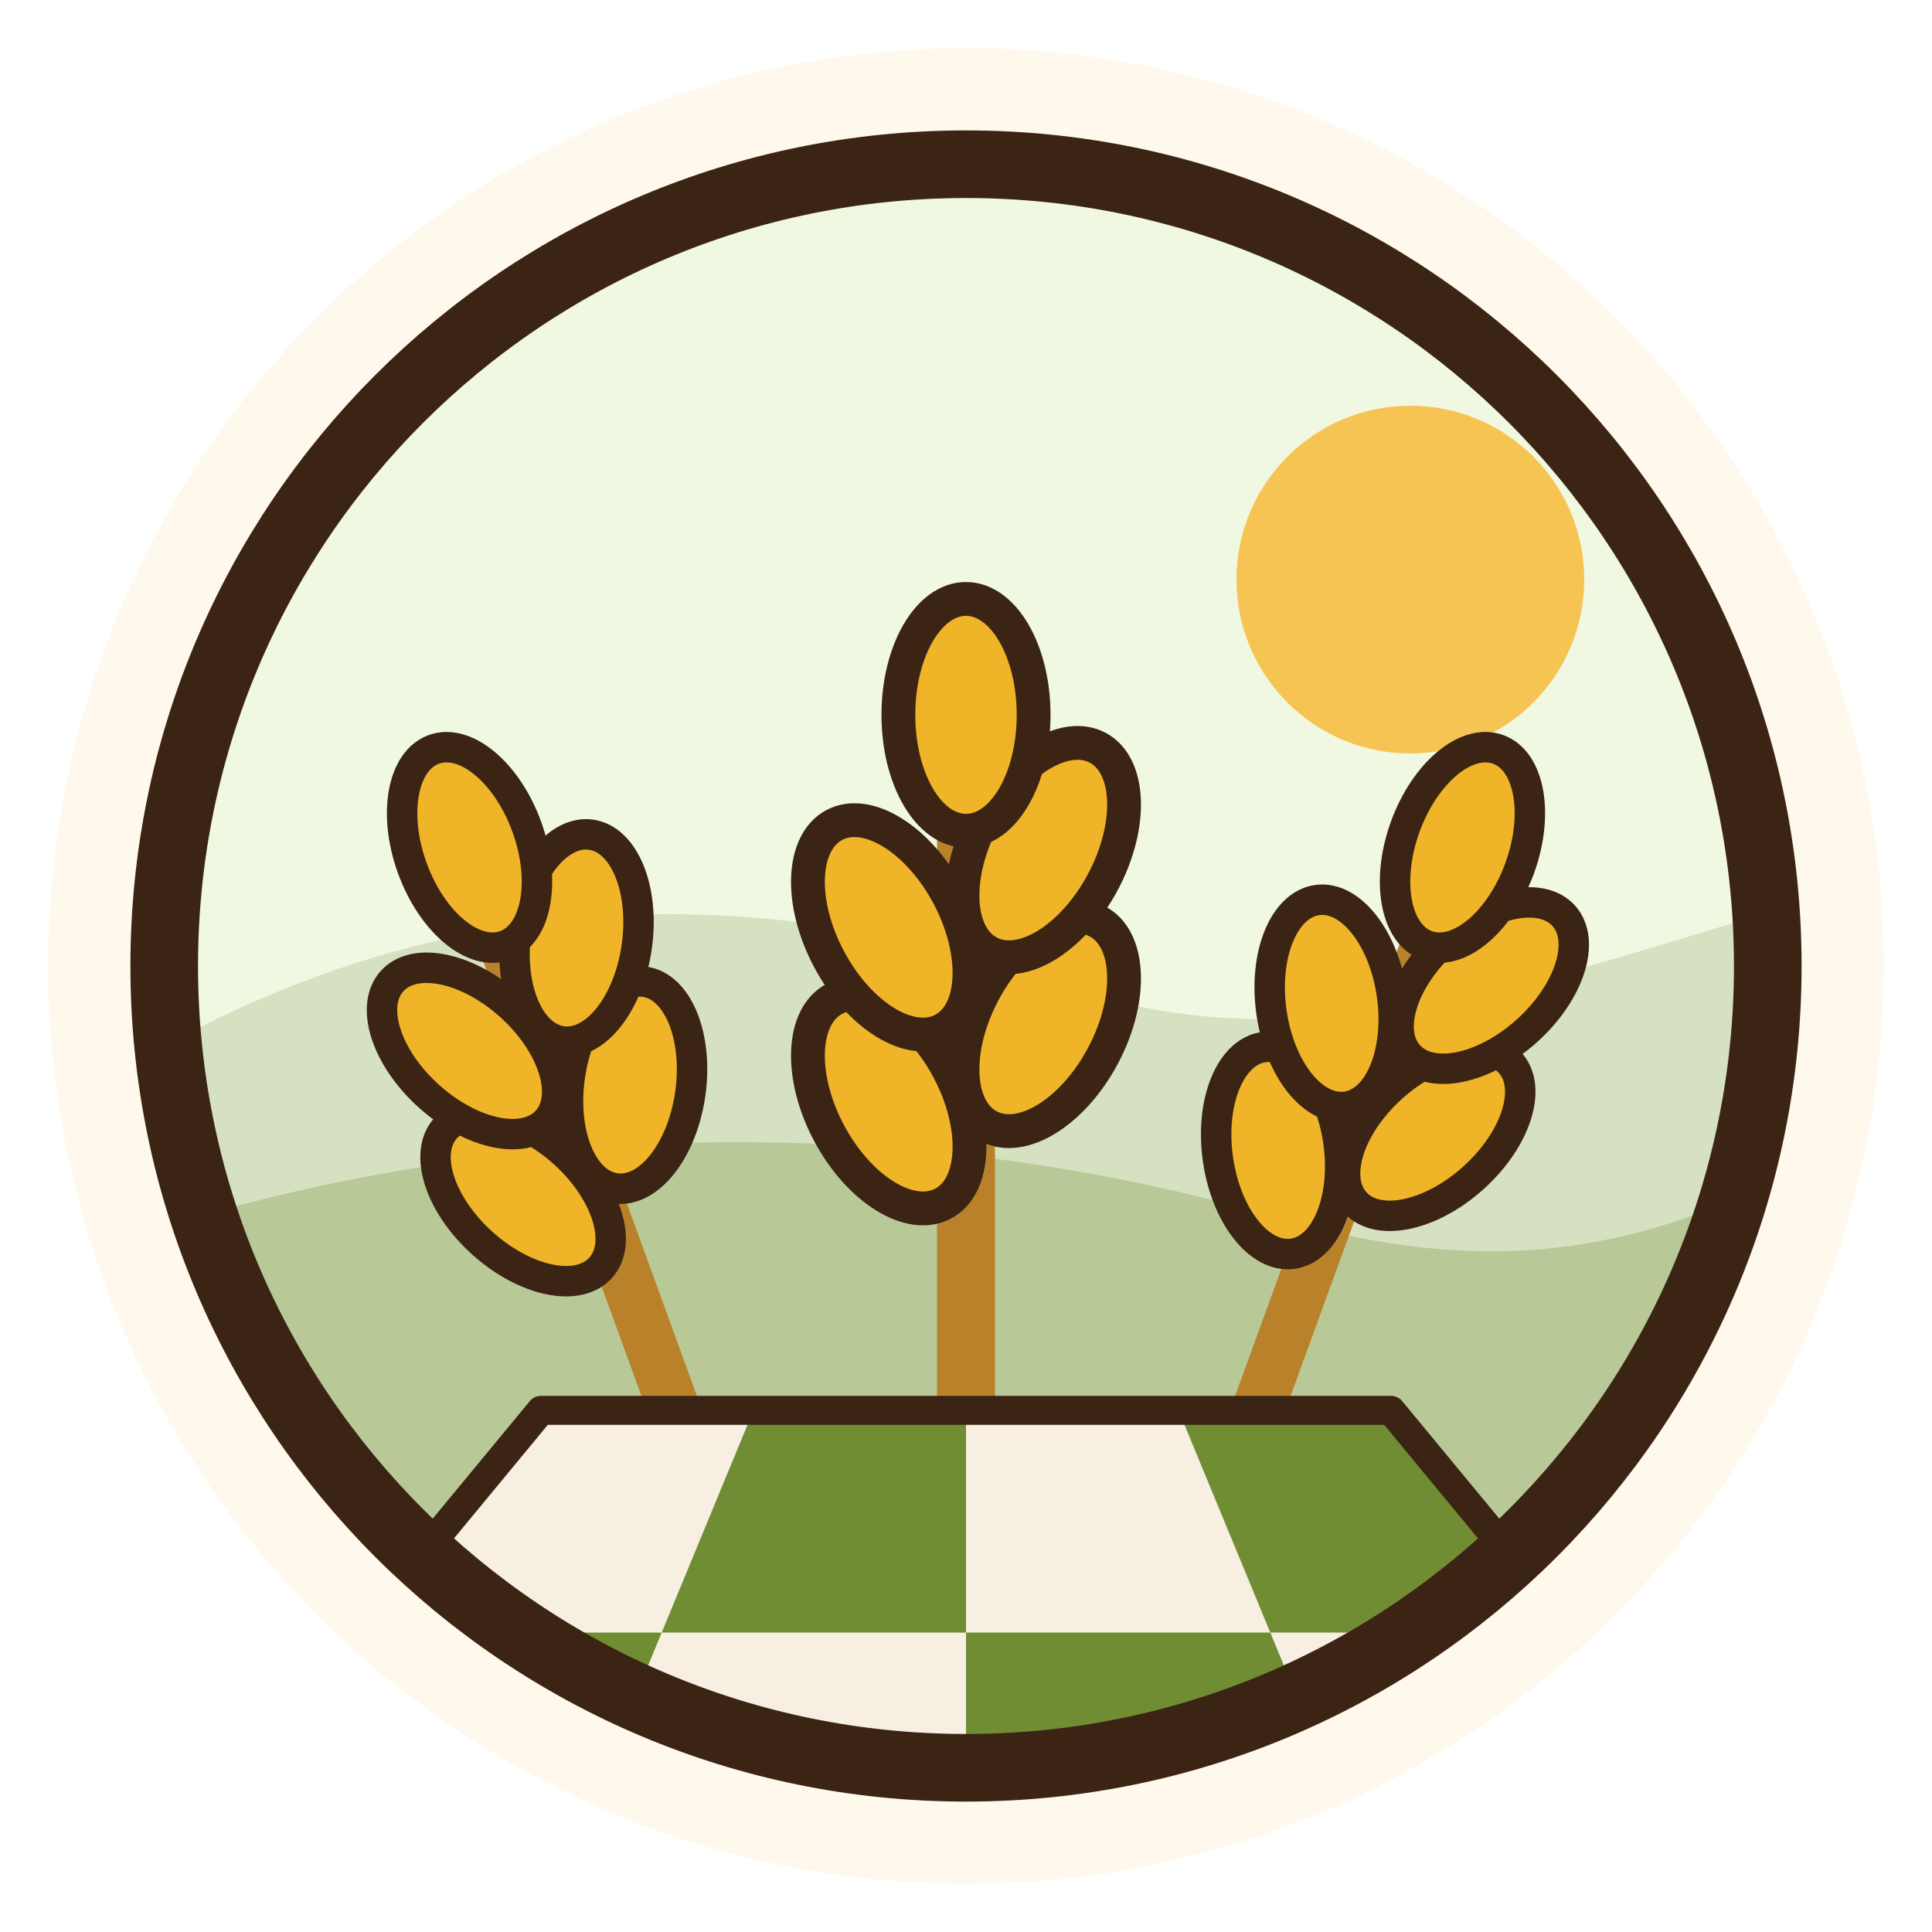
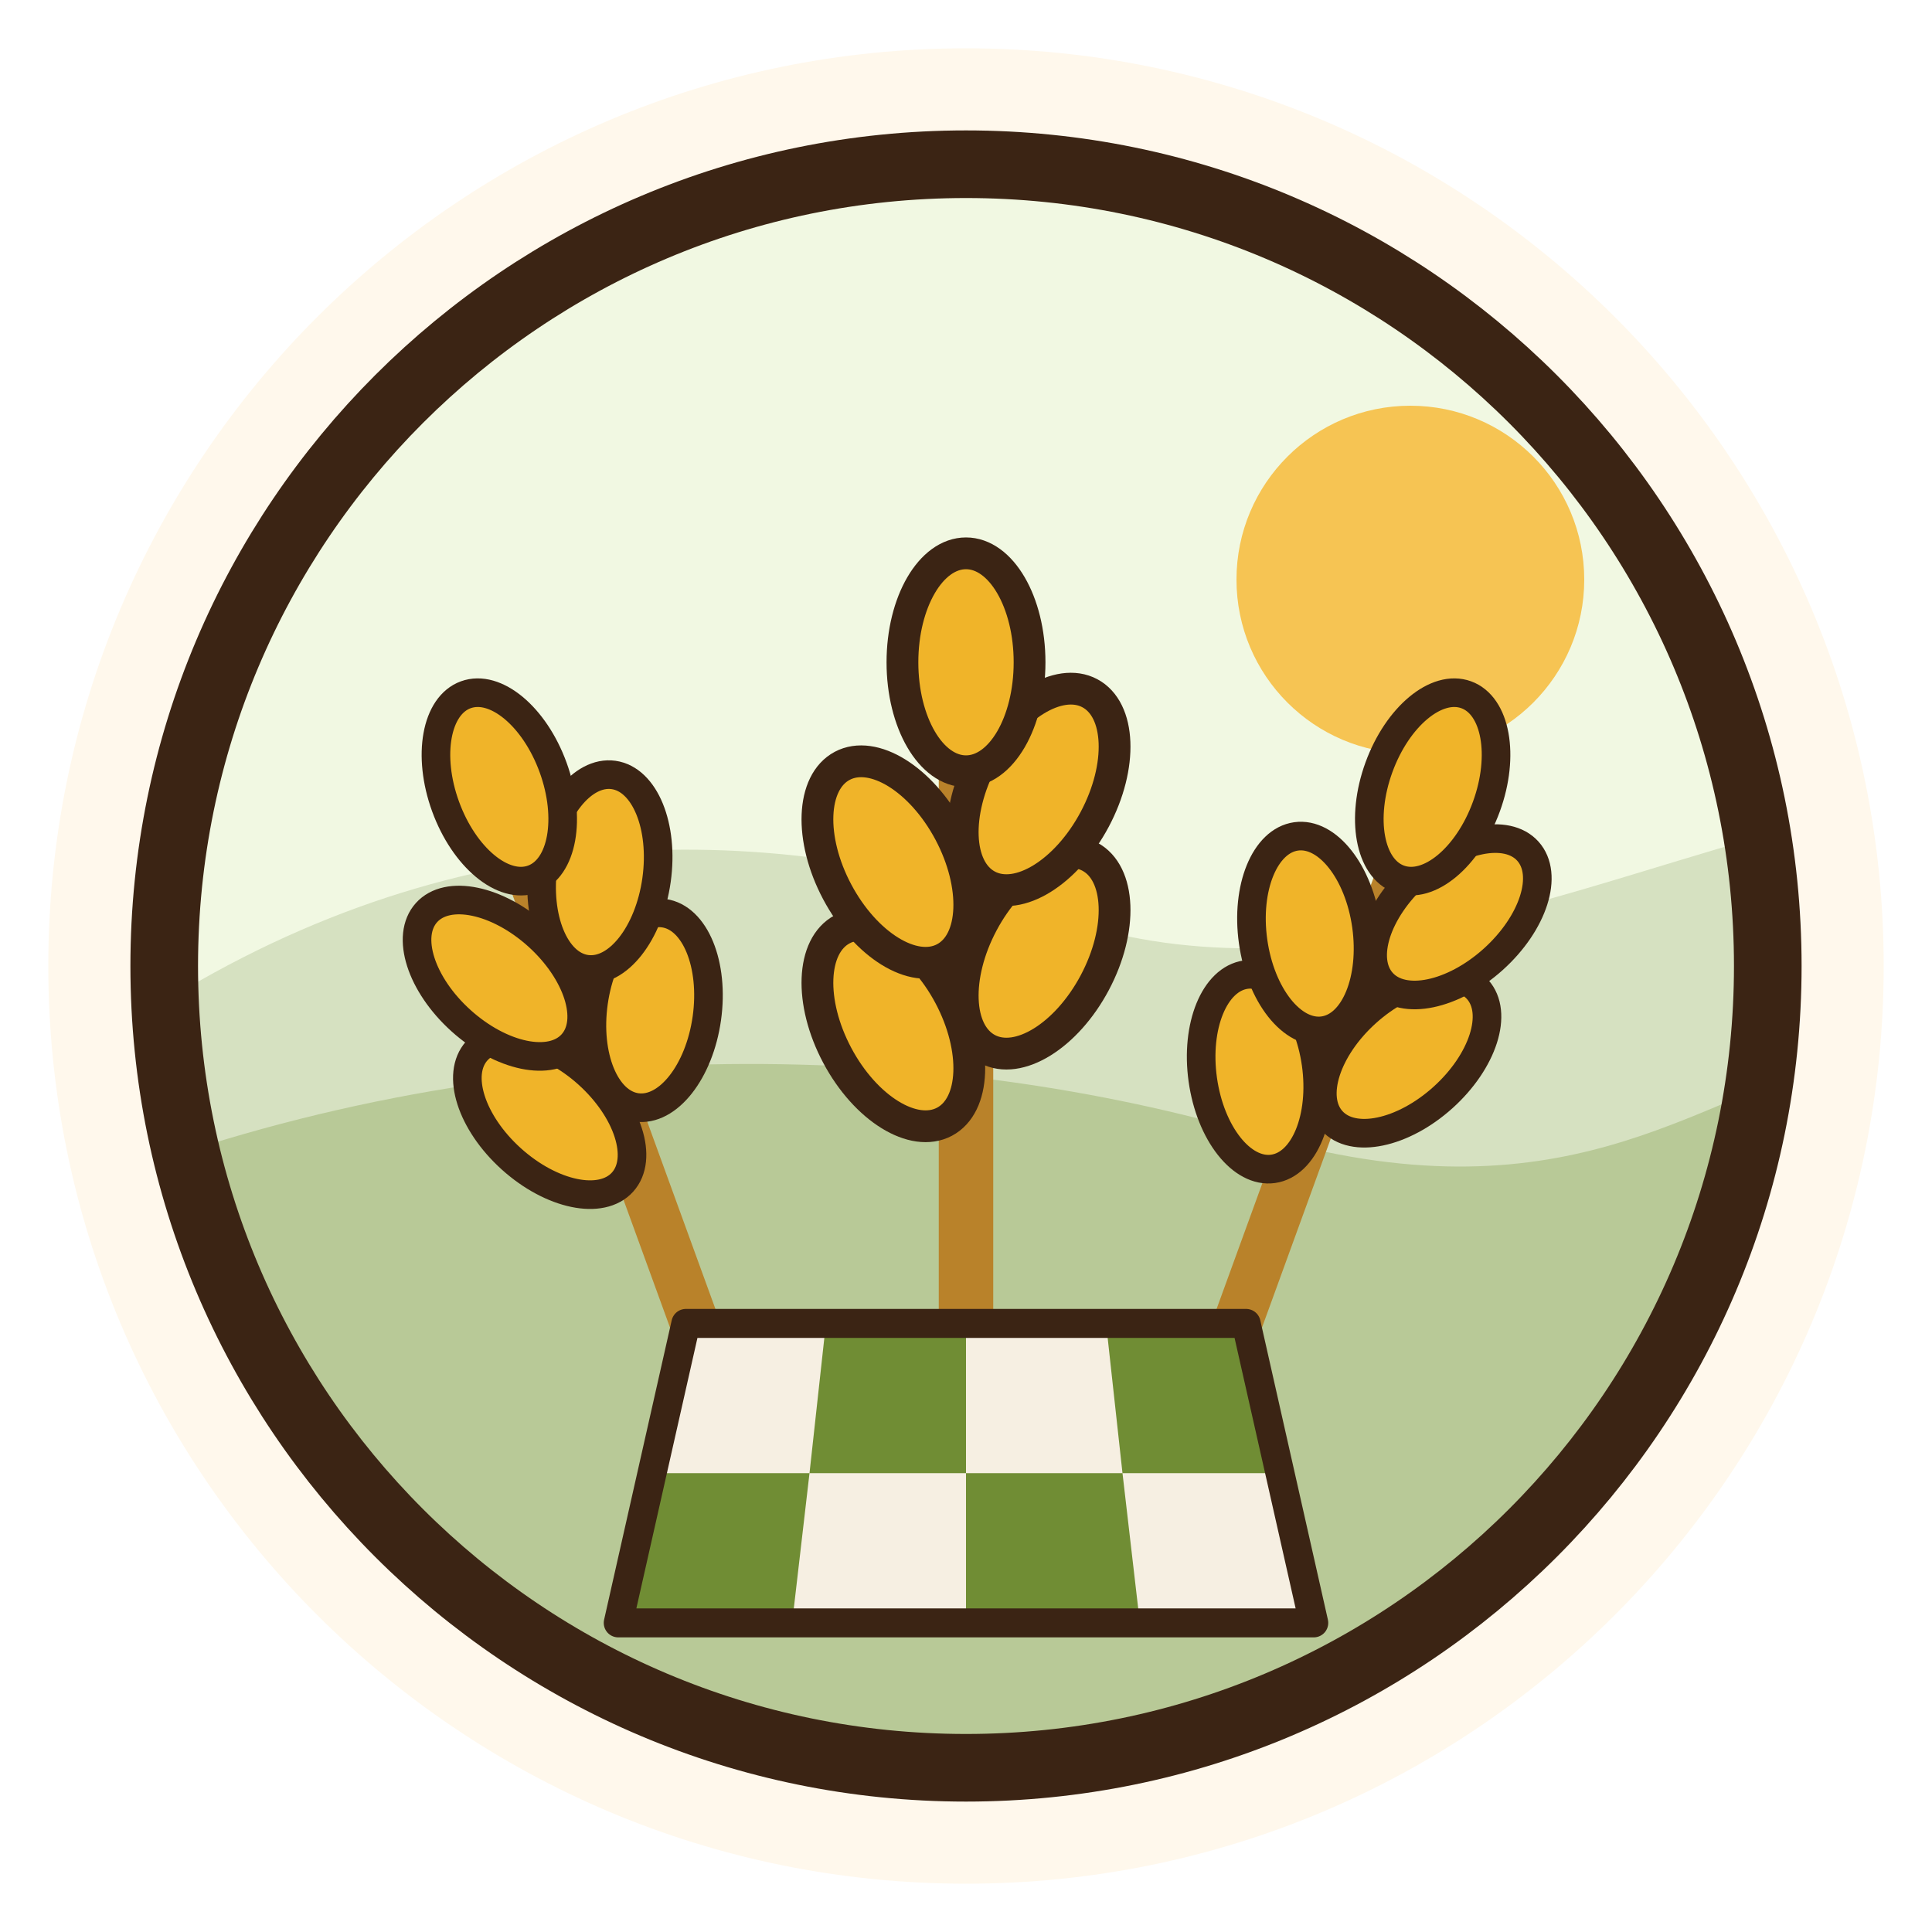
<svg xmlns="http://www.w3.org/2000/svg" viewBox="0 0 200 200" role="img" aria-labelledby="t">
  <defs>
    <clipPath id="c">
      <circle cx="100" cy="100" r="82" />
    </clipPath>
  </defs>
  <circle cx="100" cy="100" r="95" fill="#fff8ec" />
  <g clip-path="url(#c)">
    <rect width="200" height="200" fill="#f1f8e2" />
    <circle cx="146" cy="60" r="18" fill="#f6c453" />
-     <path d="M14 110C48 90 82 92 110 102S168 98 192 92V200H14Z" fill="#d6e1c1" />
-     <path d="M8 130C52 114 98 116 132 126S180 122 196 118V200H8Z" fill="#b8c997" />
-     <g stroke="#3b2414" stroke-width="3.5" stroke-linejoin="round" stroke-linecap="round">
-       <g transform="translate(72 152) rotate(-20) scale(.9)">
-         <path d="M0 0V-70" fill="none" stroke="#b9822a" stroke-width="6" />
-         <g fill="#f0b429">
-           <ellipse cx="-8" cy="-36" rx="7" ry="12" transform="rotate(-28 -8 -36)" />
-           <ellipse cx="8" cy="-44" rx="7" ry="12" transform="rotate(28 8 -44)" />
-           <ellipse cx="-8" cy="-54" rx="7" ry="12" transform="rotate(-28 -8 -54)" />
-           <ellipse cx="8" cy="-62" rx="7" ry="12" transform="rotate(28 8 -62)" />
-           <ellipse cx="0" cy="-76" rx="7" ry="12" />
+     <g transform="translate(100 140) scale(.94) translate(-100 -150)">
+       <path d="M14 110C48 90 82 92 110 102S168 98 192 92V200H14Z" fill="#d6e1c1" />
+       <path d="M8 130C52 114 98 116 132 126S180 122 196 118V200H8Z" fill="#b8c997" />
+       <g stroke="#3b2414" stroke-width="3.5" stroke-linejoin="round" stroke-linecap="round">
+         <g transform="translate(72 152) rotate(-20) scale(.9)">
+           <path d="M0 0V-70" fill="none" stroke="#b9822a" stroke-width="6" />
+           <g fill="#f0b429">
+             <ellipse cx="-8" cy="-36" rx="7" ry="12" transform="rotate(-28 -8 -36)" />
+             <ellipse cx="8" cy="-44" rx="7" ry="12" transform="rotate(28 8 -44)" />
+             <ellipse cx="-8" cy="-54" rx="7" ry="12" transform="rotate(-28 -8 -54)" />
+             <ellipse cx="8" cy="-62" rx="7" ry="12" transform="rotate(28 8 -62)" />
+             <ellipse cx="0" cy="-76" rx="7" ry="12" />
+           </g>
        </g>
-       </g>
-       <g transform="translate(128 152) rotate(20) scale(.9)">
-         <path d="M0 0V-70" fill="none" stroke="#b9822a" stroke-width="6" />
-         <g fill="#f0b429">
-           <ellipse cx="-8" cy="-36" rx="7" ry="12" transform="rotate(-28 -8 -36)" />
-           <ellipse cx="8" cy="-44" rx="7" ry="12" transform="rotate(28 8 -44)" />
-           <ellipse cx="-8" cy="-54" rx="7" ry="12" transform="rotate(-28 -8 -54)" />
-           <ellipse cx="8" cy="-62" rx="7" ry="12" transform="rotate(28 8 -62)" />
-           <ellipse cx="0" cy="-76" rx="7" ry="12" />
+         <g transform="translate(128 152) rotate(20) scale(.9)">
+           <path d="M0 0V-70" fill="none" stroke="#b9822a" stroke-width="6" />
+           <g fill="#f0b429">
+             <ellipse cx="-8" cy="-36" rx="7" ry="12" transform="rotate(-28 -8 -36)" />
+             <ellipse cx="8" cy="-44" rx="7" ry="12" transform="rotate(28 8 -44)" />
+             <ellipse cx="-8" cy="-54" rx="7" ry="12" transform="rotate(-28 -8 -54)" />
+             <ellipse cx="8" cy="-62" rx="7" ry="12" transform="rotate(28 8 -62)" />
+             <ellipse cx="0" cy="-76" rx="7" ry="12" />
+           </g>
        </g>
-       </g>
-       <g transform="translate(100 150)">
-         <path d="M0 0V-70" fill="none" stroke="#b9822a" stroke-width="6" />
-         <g fill="#f0b429">
-           <ellipse cx="-8" cy="-36" rx="7" ry="12" transform="rotate(-28 -8 -36)" />
-           <ellipse cx="8" cy="-44" rx="7" ry="12" transform="rotate(28 8 -44)" />
-           <ellipse cx="-8" cy="-54" rx="7" ry="12" transform="rotate(-28 -8 -54)" />
-           <ellipse cx="8" cy="-62" rx="7" ry="12" transform="rotate(28 8 -62)" />
-           <ellipse cx="0" cy="-76" rx="7" ry="12" />
+         <g transform="translate(100 150)">
+           <path d="M0 0V-70" fill="none" stroke="#b9822a" stroke-width="6" />
+           <g fill="#f0b429">
+             <ellipse cx="-8" cy="-36" rx="7" ry="12" transform="rotate(-28 -8 -36)" />
+             <ellipse cx="8" cy="-44" rx="7" ry="12" transform="rotate(28 8 -44)" />
+             <ellipse cx="-8" cy="-54" rx="7" ry="12" transform="rotate(-28 -8 -54)" />
+             <ellipse cx="8" cy="-62" rx="7" ry="12" transform="rotate(28 8 -62)" />
+             <ellipse cx="0" cy="-76" rx="7" ry="12" />
+           </g>
        </g>
      </g>
    </g>
-     <path d="M56.0 146.0L144.0 146.0L182.0 192.0L18.0 192.0Z" fill="#f6efe2" />
-     <path d="M78.0 146.0L100.0 146.0L100.0 169.0L68.5 169.0ZM122.0 146.0L144.0 146.0L163.0 169.0L131.5 169.0ZM37.0 169.0L68.5 169.0L59.0 192.0L18.0 192.0ZM100.0 169.0L131.5 169.0L141.0 192.0L100.0 192.0Z" fill="#708d34" />
-     <path d="M56.0 146.0L144.0 146.0L182.0 192.0L18.0 192.0Z" fill="none" stroke="#3b2414" stroke-width="3" stroke-linejoin="round" />
+     <path d="M71.0 137.0L129.0 137.0L136.0 168.0L64.0 168.0Z" fill="#f6efe2" />
+     <path d="M85.5 137.0L100.0 137.0L100.0 152.5L83.8 152.5ZM114.5 137.0L129.0 137.0L132.5 152.5L116.2 152.5ZM67.5 152.5L83.8 152.5L82.0 168.0L64.0 168.0ZM100.0 152.5L116.2 152.5L118.0 168.0L100.0 168.0Z" fill="#708d34" />
+     <path d="M71.0 137.0L129.0 137.0L136.0 168.0L64.0 168.0Z" fill="none" stroke="#3b2414" stroke-width="3" stroke-linejoin="round" />
  </g>
  <circle cx="100" cy="100" r="83" fill="none" stroke="#3b2414" stroke-width="7" />
</svg>
